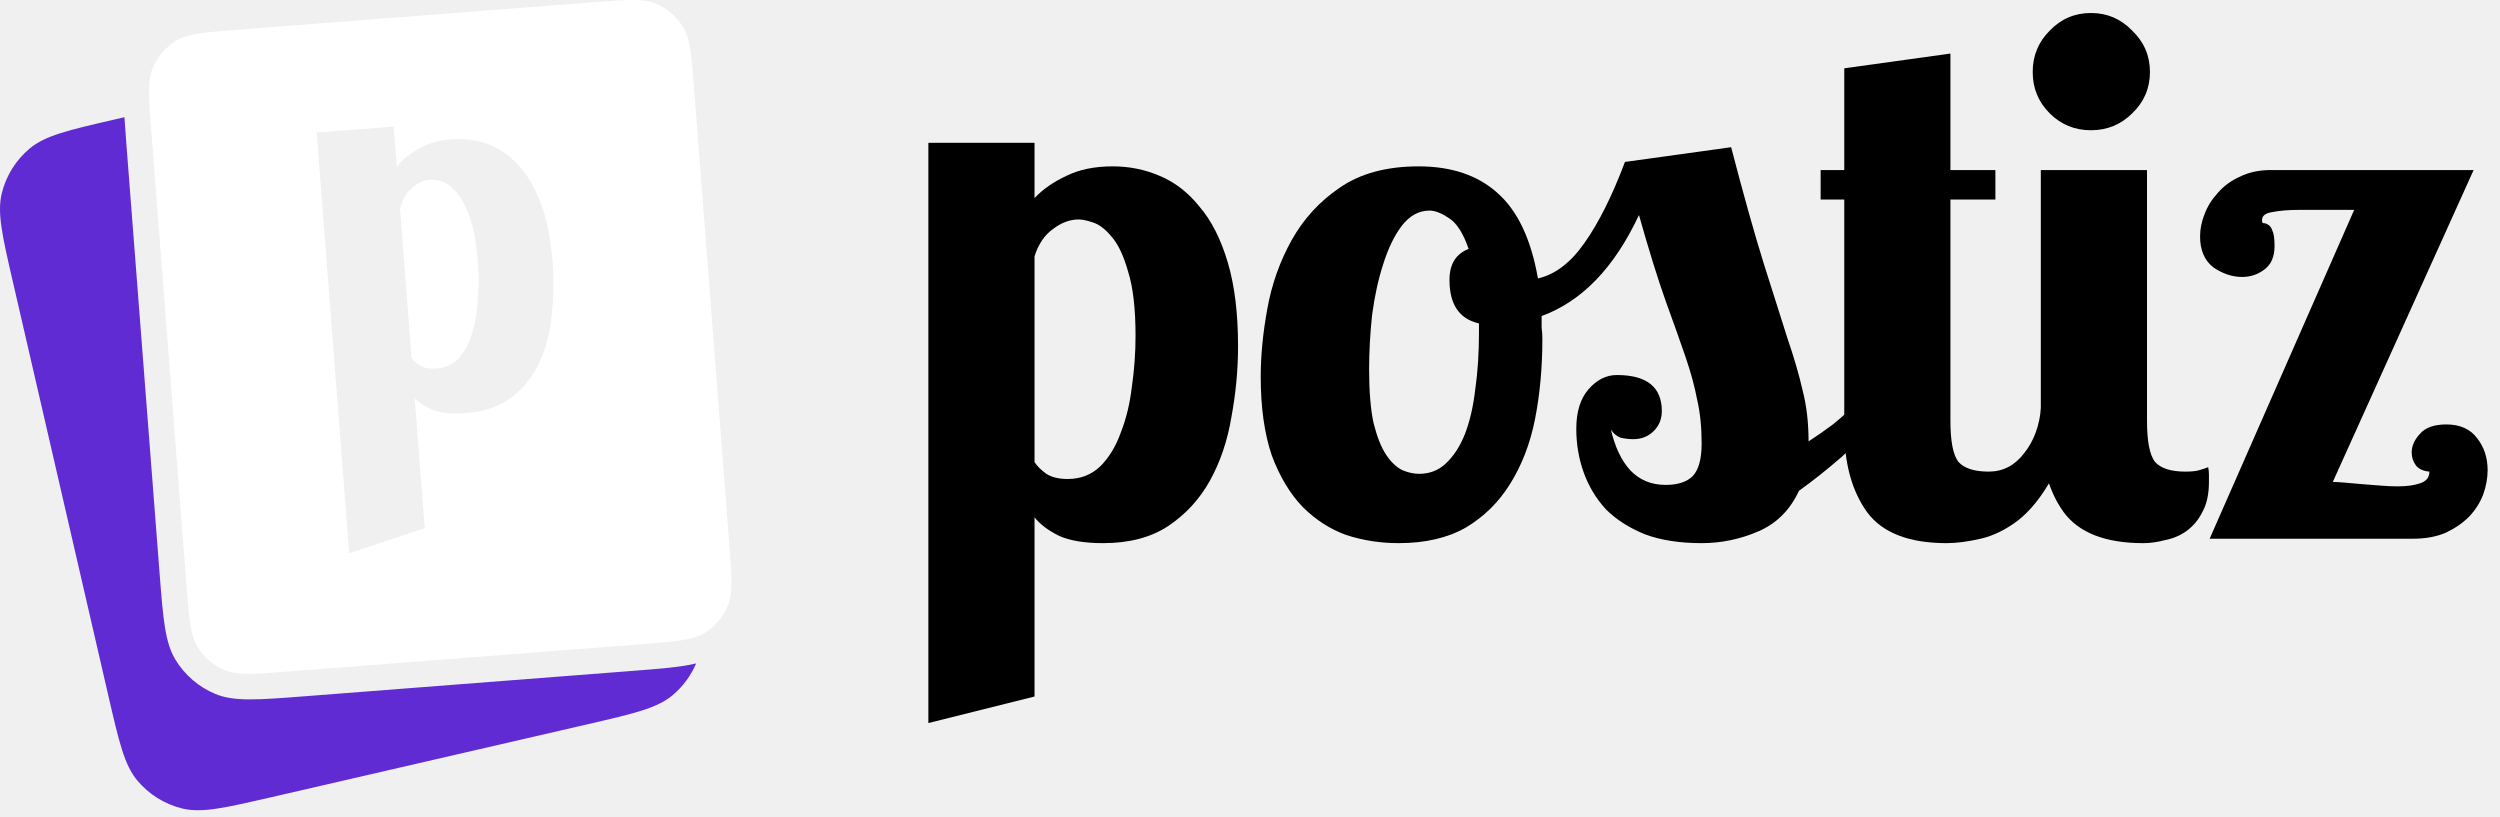
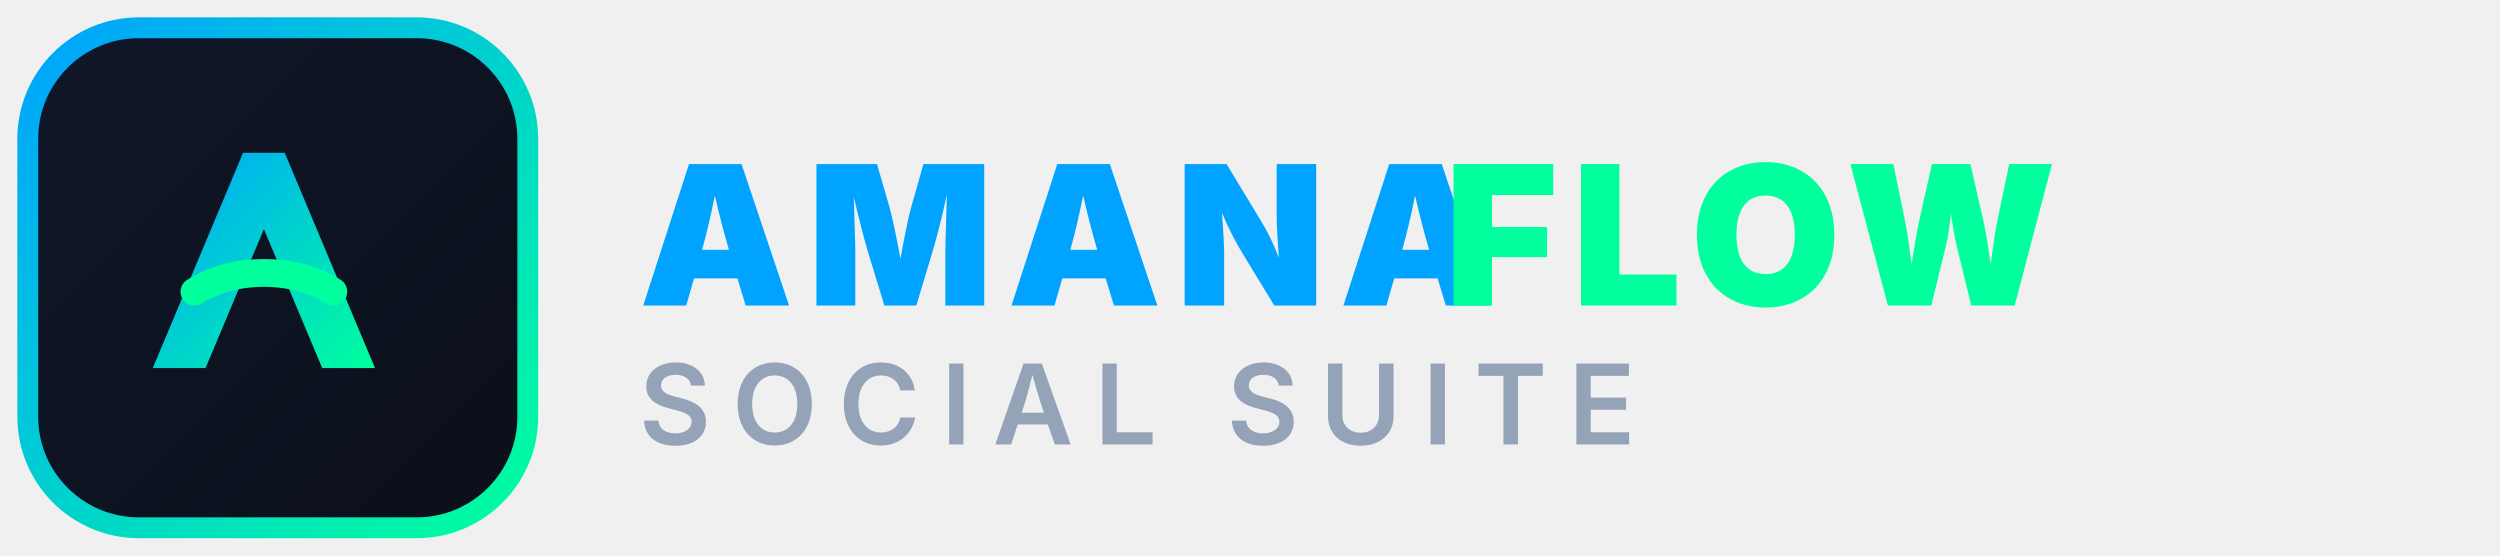
- <svg xmlns="http://www.w3.org/2000/svg" width="101" height="33" viewBox="0 0 101 33" fill="none">
-   <path d="M41.795 5.768V8.002C42.133 7.645 42.56 7.347 43.076 7.108C43.593 6.85 44.218 6.721 44.953 6.721C45.628 6.721 46.263 6.85 46.859 7.108C47.475 7.367 48.011 7.784 48.468 8.36C48.944 8.916 49.322 9.66 49.6 10.594C49.878 11.527 50.017 12.659 50.017 13.989C50.017 14.943 49.927 15.896 49.749 16.849C49.59 17.802 49.302 18.656 48.885 19.411C48.468 20.165 47.902 20.781 47.187 21.258C46.492 21.714 45.618 21.943 44.566 21.943C43.811 21.943 43.215 21.843 42.778 21.645C42.341 21.426 42.014 21.178 41.795 20.9V28.139L37.506 29.211V5.768H41.795ZM43.136 19.351C43.652 19.351 44.089 19.182 44.446 18.845C44.804 18.487 45.082 18.031 45.28 17.474C45.499 16.919 45.648 16.303 45.727 15.628C45.827 14.933 45.876 14.248 45.876 13.572C45.876 12.48 45.777 11.616 45.578 10.981C45.4 10.345 45.181 9.879 44.923 9.581C44.665 9.263 44.407 9.065 44.148 8.985C43.91 8.906 43.721 8.866 43.583 8.866C43.225 8.866 42.878 8.995 42.54 9.253C42.202 9.491 41.954 9.859 41.795 10.355V18.666C41.895 18.825 42.053 18.984 42.272 19.143C42.49 19.282 42.778 19.351 43.136 19.351Z" fill="currentColor" />
-   <path d="M69.938 5.947C70.434 7.853 70.871 9.412 71.248 10.623C71.626 11.815 71.944 12.818 72.202 13.632C72.48 14.446 72.688 15.161 72.827 15.777C72.986 16.392 73.066 17.077 73.066 17.832C73.403 17.613 73.731 17.385 74.049 17.147C74.366 16.889 74.634 16.65 74.853 16.432H76.104C75.568 17.246 75.002 17.921 74.406 18.457C73.81 18.974 73.234 19.431 72.678 19.828C72.321 20.602 71.775 21.148 71.04 21.466C70.305 21.784 69.541 21.943 68.746 21.943C67.853 21.943 67.088 21.823 66.453 21.585C65.817 21.327 65.291 20.989 64.874 20.572C64.477 20.136 64.179 19.639 63.98 19.083C63.782 18.527 63.682 17.941 63.682 17.326C63.682 16.65 63.841 16.124 64.159 15.747C64.497 15.35 64.884 15.151 65.321 15.151C66.532 15.151 67.138 15.638 67.138 16.611C67.138 16.928 67.028 17.197 66.81 17.415C66.592 17.633 66.314 17.743 65.976 17.743C65.817 17.743 65.648 17.723 65.47 17.683C65.311 17.623 65.182 17.514 65.082 17.355C65.241 18.05 65.499 18.596 65.857 18.994C66.234 19.391 66.711 19.59 67.287 19.59C67.783 19.59 68.15 19.47 68.389 19.232C68.627 18.974 68.746 18.537 68.746 17.921C68.746 17.266 68.687 16.68 68.568 16.164C68.468 15.628 68.309 15.042 68.091 14.406C67.873 13.771 67.604 13.016 67.287 12.143C66.969 11.249 66.612 10.097 66.214 8.687C65.221 10.812 63.911 12.172 62.282 12.768C62.282 12.927 62.282 13.086 62.282 13.245C62.302 13.384 62.312 13.533 62.312 13.691C62.312 14.843 62.213 15.926 62.014 16.938C61.816 17.931 61.478 18.805 61.002 19.56C60.545 20.294 59.949 20.88 59.214 21.317C58.48 21.734 57.576 21.943 56.504 21.943C55.769 21.943 55.064 21.834 54.389 21.615C53.733 21.377 53.148 20.999 52.631 20.483C52.115 19.947 51.698 19.252 51.38 18.398C51.082 17.524 50.933 16.462 50.933 15.211C50.933 14.357 51.023 13.443 51.201 12.47C51.38 11.477 51.708 10.554 52.184 9.7C52.661 8.846 53.306 8.141 54.121 7.585C54.955 7.009 56.017 6.721 57.308 6.721C58.638 6.721 59.701 7.079 60.495 7.794C61.309 8.508 61.855 9.66 62.133 11.249C62.828 11.09 63.454 10.614 64.01 9.819C64.586 9.005 65.132 7.913 65.648 6.542L69.938 5.947ZM57.338 19.143C57.755 19.143 58.112 19.004 58.41 18.726C58.728 18.428 58.986 18.031 59.184 17.534C59.383 17.018 59.522 16.412 59.602 15.717C59.701 15.022 59.75 14.267 59.75 13.453V13.066C58.956 12.887 58.559 12.301 58.559 11.309C58.559 10.673 58.817 10.256 59.333 10.057C59.115 9.422 58.847 9.005 58.529 8.806C58.231 8.608 57.973 8.508 57.755 8.508C57.318 8.508 56.941 8.717 56.623 9.134C56.325 9.531 56.077 10.047 55.878 10.683C55.679 11.299 55.531 11.984 55.431 12.738C55.352 13.493 55.312 14.218 55.312 14.913C55.312 15.806 55.372 16.531 55.491 17.087C55.63 17.643 55.799 18.07 55.997 18.368C56.196 18.666 56.414 18.875 56.653 18.994C56.891 19.093 57.119 19.143 57.338 19.143Z" fill="currentColor" />
-   <path d="M78.797 2.164V6.87H80.614V8.062H78.797V16.998C78.797 17.832 78.906 18.388 79.125 18.666C79.363 18.924 79.77 19.053 80.346 19.053C80.922 19.053 81.398 18.805 81.776 18.309C82.173 17.812 82.401 17.187 82.461 16.432H83.712C83.553 17.643 83.275 18.616 82.878 19.351C82.481 20.066 82.034 20.622 81.537 21.019C81.041 21.397 80.535 21.645 80.018 21.764C79.502 21.883 79.045 21.943 78.648 21.943C77.119 21.943 76.047 21.526 75.431 20.692C74.815 19.838 74.508 18.716 74.508 17.326V8.062H73.554V6.87H74.508V2.759L78.797 2.164Z" fill="currentColor" />
-   <path d="M82.121 2.908C82.121 2.253 82.35 1.697 82.806 1.24C83.263 0.764 83.819 0.525 84.475 0.525C85.13 0.525 85.686 0.764 86.143 1.24C86.619 1.697 86.858 2.253 86.858 2.908C86.858 3.564 86.619 4.12 86.143 4.577C85.686 5.033 85.13 5.262 84.475 5.262C83.819 5.262 83.263 5.033 82.806 4.577C82.35 4.12 82.121 3.564 82.121 2.908ZM86.739 6.87V16.998C86.739 17.832 86.848 18.388 87.066 18.666C87.304 18.924 87.712 19.053 88.287 19.053C88.546 19.053 88.734 19.033 88.853 18.994C88.992 18.954 89.112 18.914 89.211 18.875C89.231 18.974 89.241 19.073 89.241 19.172C89.241 19.272 89.241 19.371 89.241 19.47C89.241 19.967 89.151 20.374 88.972 20.692C88.814 21.009 88.595 21.267 88.317 21.466C88.059 21.645 87.771 21.764 87.453 21.823C87.156 21.903 86.868 21.943 86.59 21.943C85.06 21.943 83.988 21.526 83.373 20.692C82.757 19.838 82.449 18.716 82.449 17.326V6.87H86.739ZM98.147 19.053C97.909 19.033 97.73 18.954 97.611 18.815C97.492 18.656 97.432 18.477 97.432 18.279C97.432 18.021 97.541 17.772 97.76 17.534C97.978 17.276 98.336 17.147 98.832 17.147C99.388 17.147 99.805 17.335 100.083 17.713C100.361 18.07 100.5 18.497 100.5 18.994C100.5 19.311 100.441 19.639 100.322 19.977C100.202 20.294 100.014 20.592 99.756 20.87C99.498 21.128 99.18 21.347 98.802 21.526C98.425 21.684 97.988 21.764 97.492 21.764H89.27L95.109 8.479H92.904C92.468 8.479 92.1 8.508 91.802 8.568C91.524 8.608 91.385 8.717 91.385 8.896C91.385 8.975 91.405 9.015 91.445 9.015C91.504 9.015 91.564 9.035 91.624 9.074C91.703 9.114 91.763 9.194 91.802 9.313C91.862 9.432 91.892 9.64 91.892 9.938C91.892 10.375 91.753 10.693 91.475 10.892C91.216 11.09 90.919 11.189 90.581 11.189C90.184 11.189 89.797 11.06 89.419 10.802C89.062 10.524 88.883 10.107 88.883 9.551C88.883 9.253 88.943 8.955 89.062 8.657C89.181 8.34 89.36 8.052 89.598 7.794C89.836 7.516 90.134 7.297 90.492 7.138C90.849 6.96 91.266 6.87 91.743 6.87H99.934L94.245 19.47C94.364 19.47 94.533 19.48 94.751 19.5C94.97 19.52 95.198 19.54 95.436 19.56C95.695 19.579 95.943 19.599 96.181 19.619C96.439 19.639 96.668 19.649 96.866 19.649C97.224 19.649 97.522 19.609 97.76 19.53C98.018 19.45 98.147 19.292 98.147 19.053Z" fill="currentColor" />
-   <path d="M5.027 4.735C5.05 5.103 5.082 5.518 5.119 5.992L6.442 23.091C6.59 25.002 6.664 25.957 7.092 26.659C7.469 27.275 8.031 27.757 8.699 28.035C9.458 28.35 10.413 28.276 12.324 28.128L25.421 27.114C26.66 27.019 27.497 26.954 28.124 26.803C27.914 27.297 27.59 27.737 27.175 28.085C26.545 28.613 25.611 28.828 23.743 29.259L10.944 32.211C9.076 32.642 8.142 32.858 7.345 32.659C6.644 32.484 6.016 32.091 5.551 31.537C5.023 30.908 4.808 29.974 4.377 28.106L0.522 11.395C0.091 9.527 -0.124 8.593 0.075 7.796C0.25 7.094 0.642 6.466 1.196 6.002C1.826 5.474 2.759 5.258 4.627 4.828L5.027 4.735Z" fill="#612BD3" />
-   <path d="M18.56 14.447C18.32 14.712 18.012 14.859 17.638 14.888C17.379 14.908 17.166 14.873 17 14.785C16.832 14.682 16.708 14.576 16.627 14.466L16.162 8.44C16.249 8.071 16.408 7.79 16.64 7.599C16.87 7.393 17.115 7.279 17.374 7.259C17.475 7.252 17.614 7.27 17.791 7.314C17.983 7.357 18.181 7.487 18.386 7.703C18.59 7.904 18.775 8.23 18.94 8.681C19.119 9.131 19.24 9.752 19.301 10.544C19.339 11.033 19.341 11.533 19.308 12.042C19.289 12.537 19.215 12.991 19.088 13.407C18.975 13.821 18.799 14.168 18.56 14.447Z" fill="white" />
-   <path fill-rule="evenodd" clip-rule="evenodd" d="M6.107 5.222C6.006 3.918 5.956 3.265 6.171 2.747C6.36 2.292 6.689 1.908 7.11 1.651C7.589 1.358 8.241 1.308 9.546 1.207L24.02 0.087C25.325 -0.014 25.977 -0.065 26.495 0.151C26.951 0.34 27.335 0.669 27.592 1.09C27.884 1.568 27.935 2.221 28.036 3.525L29.465 22.001C29.567 23.305 29.617 23.957 29.402 24.475C29.212 24.931 28.884 25.315 28.462 25.572C27.984 25.864 27.332 25.915 26.027 26.016L11.552 27.136C10.248 27.237 9.595 27.288 9.078 27.072C8.622 26.883 8.238 26.554 7.981 26.133C7.688 25.654 7.638 25.002 7.537 23.698L6.107 5.222ZM16.03 6.733L15.904 5.113L12.794 5.354L14.108 22.353L17.159 21.335L16.753 16.086C16.927 16.276 17.178 16.437 17.507 16.571C17.835 16.691 18.273 16.729 18.82 16.687C19.583 16.628 20.204 16.413 20.682 16.043C21.174 15.657 21.55 15.179 21.81 14.609C22.07 14.038 22.231 13.403 22.293 12.703C22.369 12.001 22.38 11.305 22.327 10.614C22.252 9.649 22.088 8.836 21.834 8.175C21.58 7.514 21.265 6.995 20.888 6.618C20.525 6.226 20.112 5.954 19.651 5.801C19.205 5.648 18.737 5.59 18.247 5.627C17.715 5.669 17.268 5.797 16.908 6.013C16.547 6.215 16.254 6.455 16.03 6.733Z" fill="white" />
+ <svg xmlns="http://www.w3.org/2000/svg" width="180" height="40" viewBox="0 0 180 40" fill="none">
+   <defs>
+     <linearGradient id="afBrandGrad" x1="0%" y1="0%" x2="100%" y2="100%">
+       <stop offset="0%" stop-color="#00A3FF" />
+       <stop offset="100%" stop-color="#00FF9D" />
+     </linearGradient>
+     <linearGradient id="afBgGrad" x1="0%" y1="0%" x2="100%" y2="100%">
+       <stop offset="0%" stop-color="#0F172A" />
+       <stop offset="100%" stop-color="#0B0F19" />
+     </linearGradient>
+   </defs>
+   <rect x="2" y="2" width="36" height="36" rx="8" fill="url(#afBgGrad)" stroke="url(#afBrandGrad)" stroke-width="1.5" />
+   <path d="M11 26.5L17.5 11H20.5L27 26.5H23.2L19 16.5L14.8 26.5H11Z" fill="url(#afBrandGrad)" />
+   <path d="M14 21C16.8 19.2 21.2 19.2 24 21" stroke="#00FF9D" stroke-width="2" stroke-linecap="round" />
+   <text x="46" y="22" font-family="system-ui, -apple-system, sans-serif" font-weight="900" font-size="14" fill="#00A3FF" letter-spacing="1">AMANA</text>
+   <text x="104" y="22" font-family="system-ui, -apple-system, sans-serif" font-weight="900" font-size="14" fill="#00FF9D" letter-spacing="1">FLOW</text>
+   <text x="46" y="32" font-family="system-ui, -apple-system, sans-serif" font-weight="600" font-size="8" fill="#94A3B8" letter-spacing="1.5">SOCIAL SUITE</text>
</svg>
